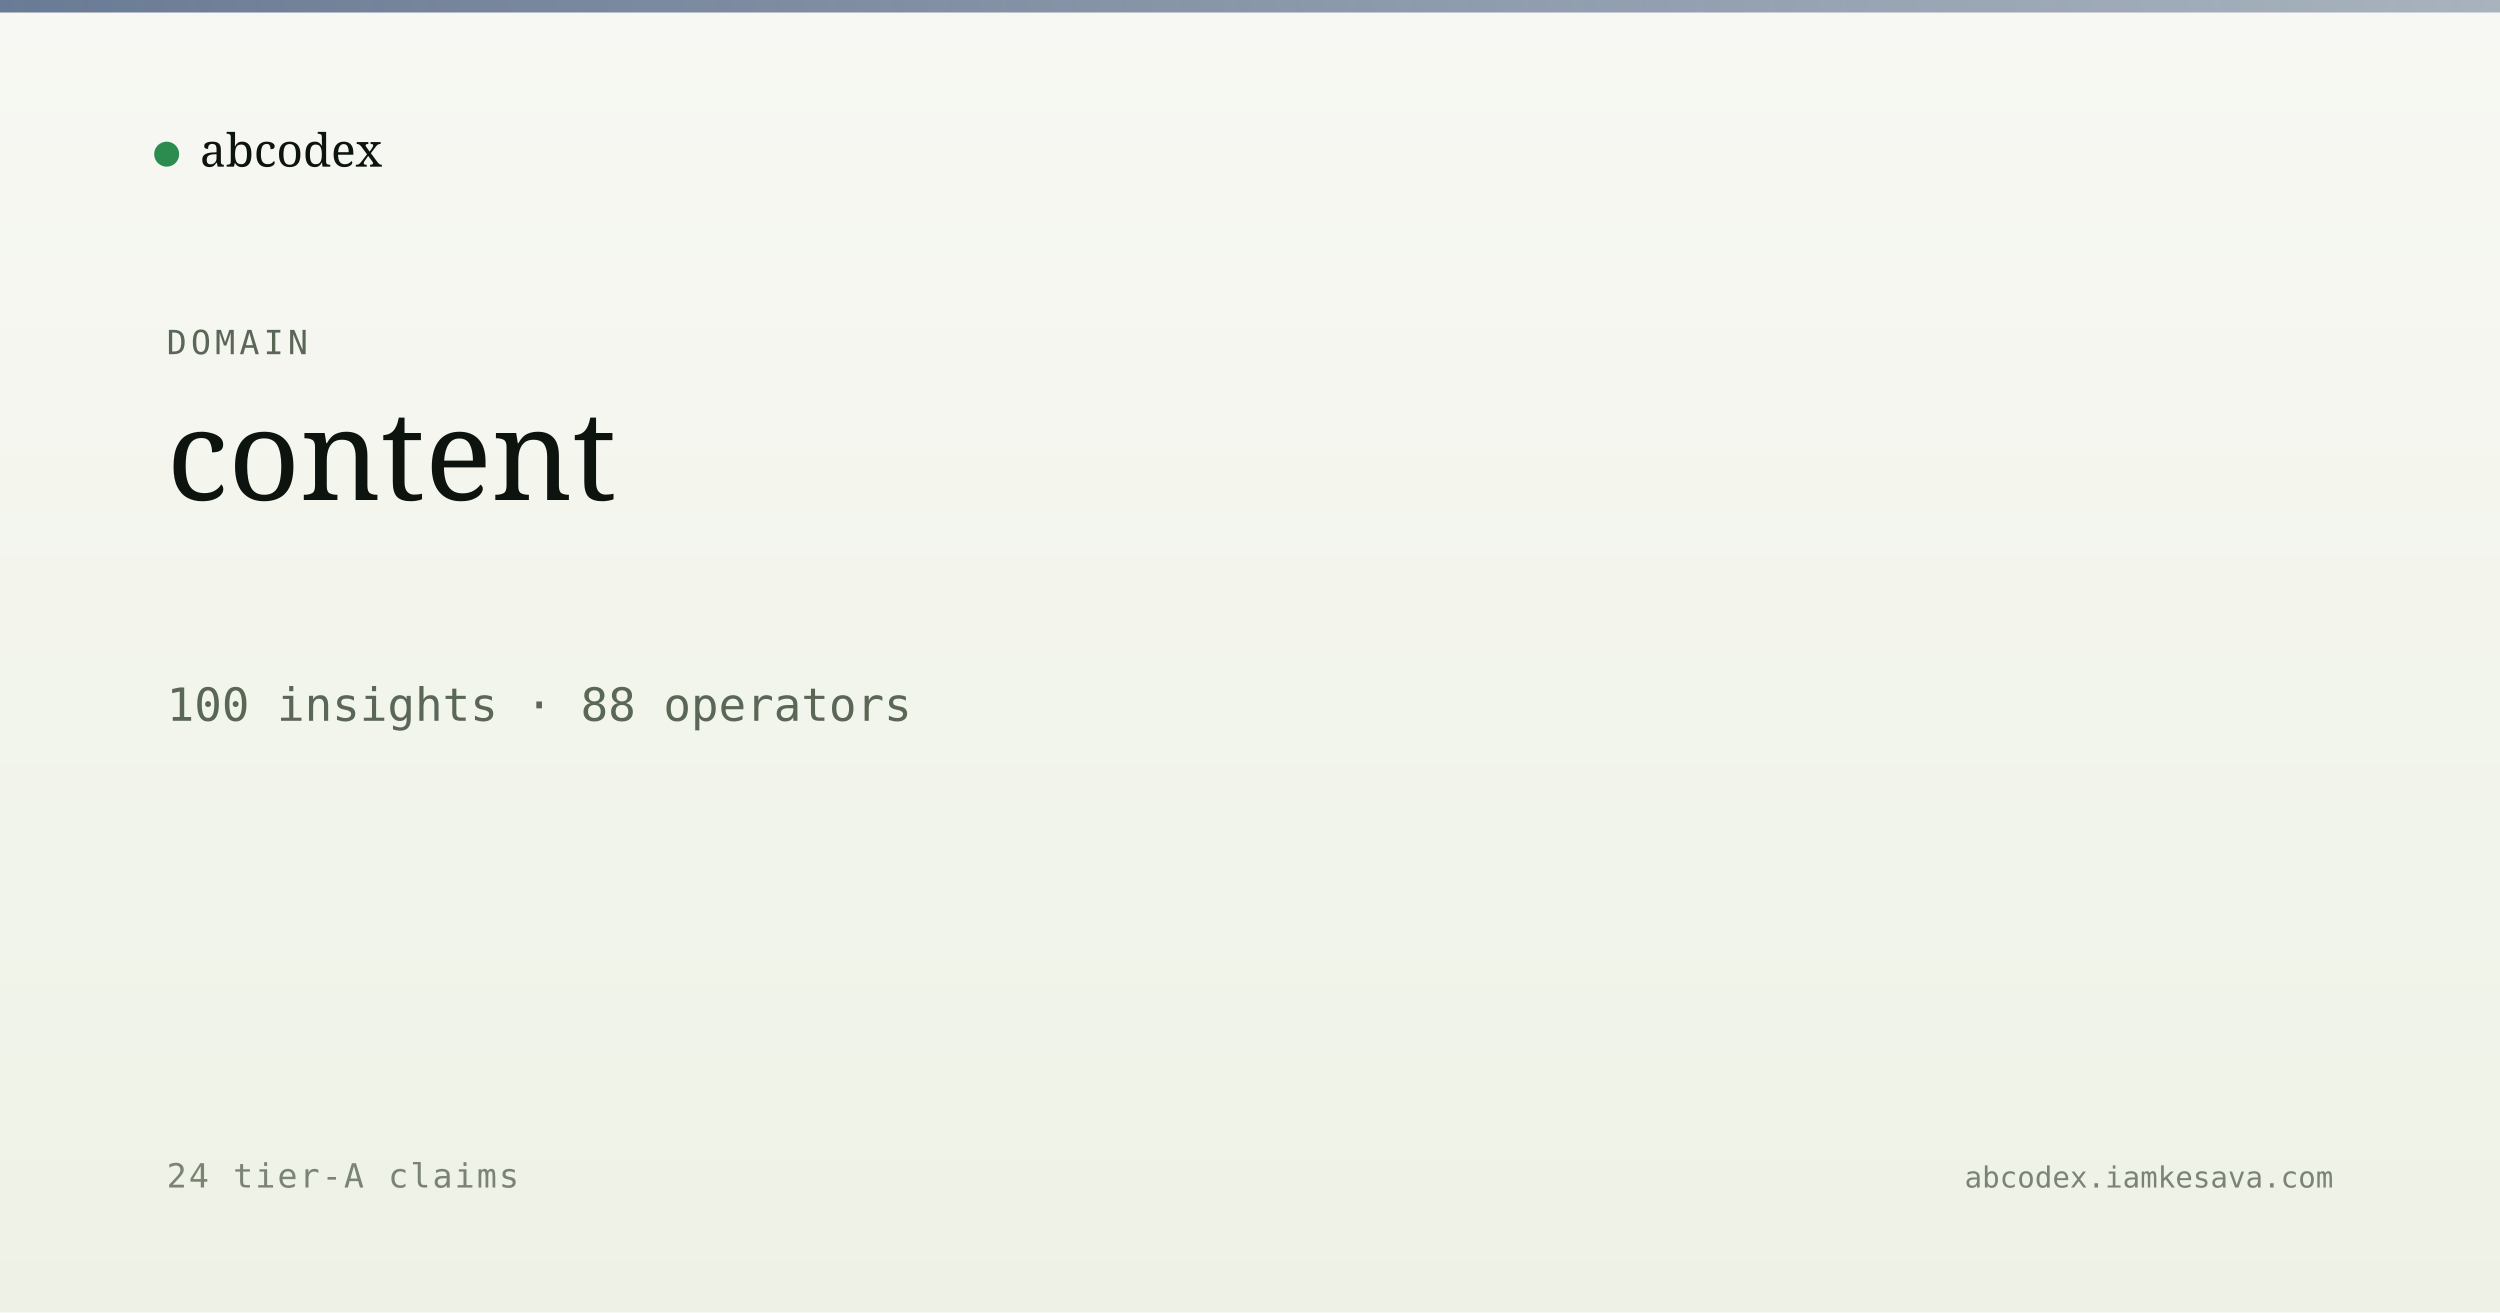
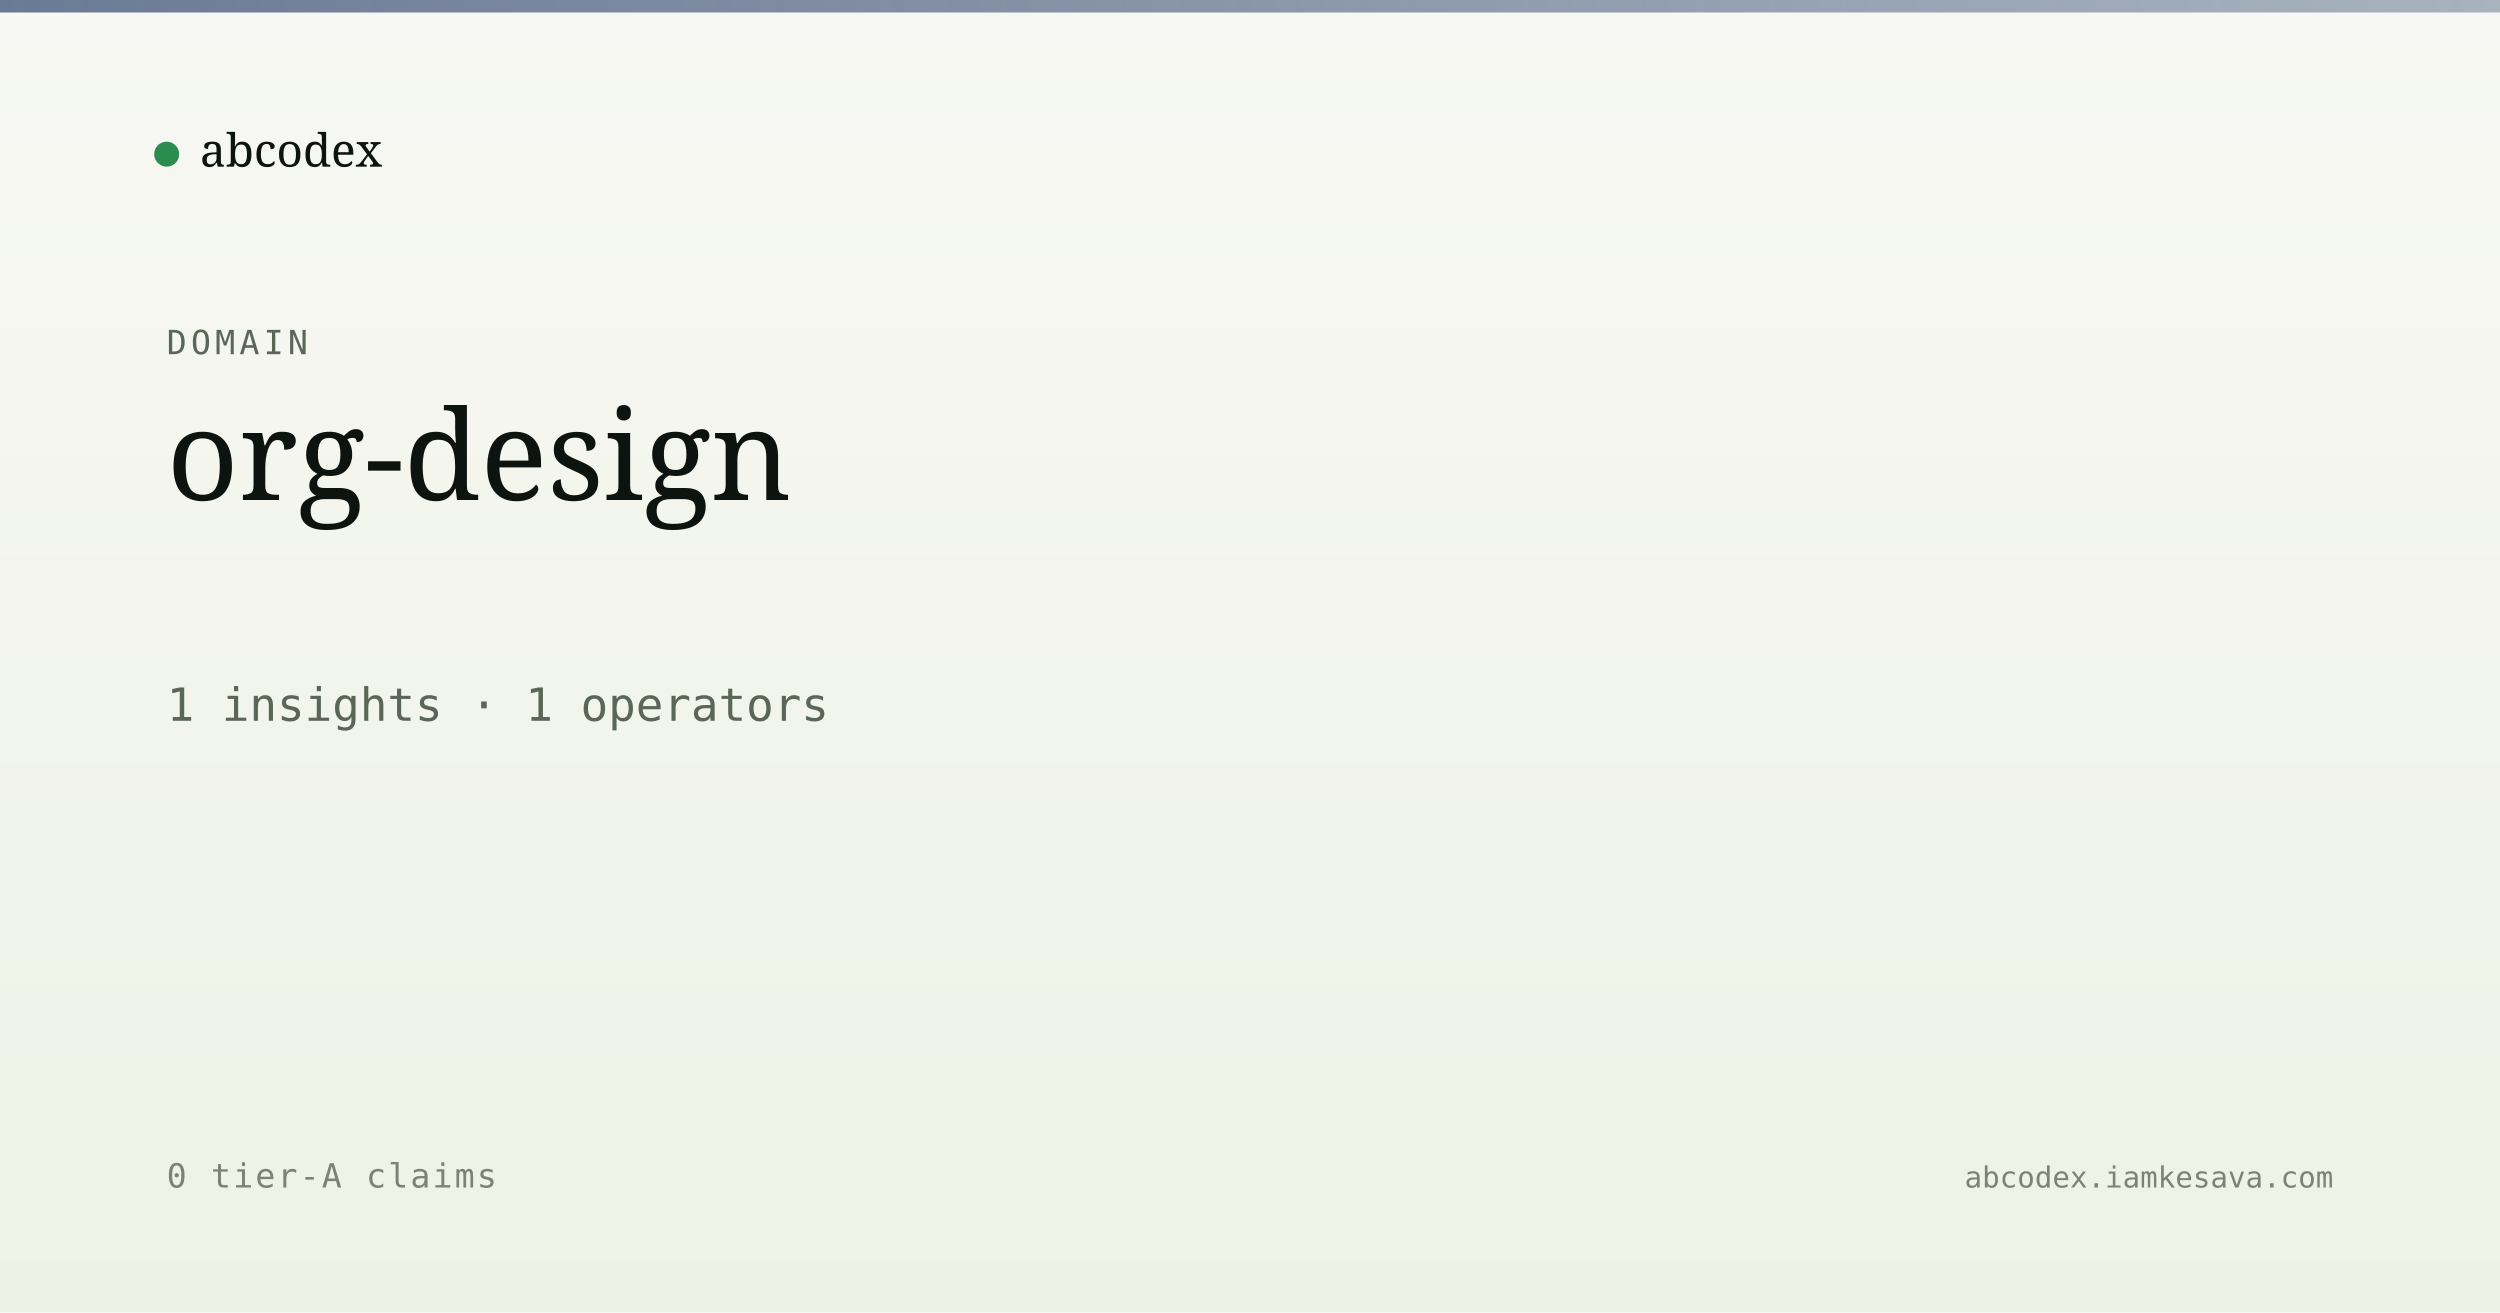
<svg xmlns="http://www.w3.org/2000/svg" viewBox="0 0 1200 630" width="1200" height="630">
  <defs>
    <linearGradient id="bg" x1="0" y1="0" x2="0" y2="1">
      <stop offset="0" stop-color="#f7f8f3" />
      <stop offset="1" stop-color="#eef2e6" />
    </linearGradient>
    <linearGradient id="band" x1="0" y1="0" x2="1" y2="0">
      <stop offset="0" stop-color="#5a6d8a" stop-opacity="0.9" />
      <stop offset="1" stop-color="#5a6d8a" stop-opacity="0.5" />
    </linearGradient>
  </defs>
  <rect width="1200" height="630" fill="url(#bg)" />
  <rect x="0" y="0" width="1200" height="6" fill="url(#band)" />
  <g transform="translate(80, 60)">
    <circle cx="0" cy="14" r="6" fill="#2c8b4f" />
    <text x="16" y="20" font-family="Newsreader, serif" font-size="22" fill="#0d1410">abcodex</text>
  </g>
  <text x="80" y="170" font-family="JetBrains Mono, monospace" font-size="16" fill="#5a6757" letter-spacing="2">DOMAIN</text>
-   <text x="80" y="240" font-family="Newsreader, serif" font-size="60" font-weight="500" fill="#0d1410">content</text>
-   <text x="80" y="346" font-family="JetBrains Mono, monospace" font-size="22" fill="#5a6757">100 insights · 88 operators</text>
-   <text x="80" y="570" font-family="JetBrains Mono, monospace" font-size="16" fill="#7a8474" letter-spacing="1">24 tier-A claims</text>
+   <text x="80" y="240" font-family="Newsreader, serif" font-size="60" font-weight="500" fill="#0d1410">org-design</text>
+   <text x="80" y="346" font-family="JetBrains Mono, monospace" font-size="22" fill="#5a6757">1 insights · 1 operators</text>
+   <text x="80" y="570" font-family="JetBrains Mono, monospace" font-size="16" fill="#7a8474" letter-spacing="1">0 tier-A claims</text>
  <text x="1120" y="570" text-anchor="end" font-family="JetBrains Mono, monospace" font-size="14" fill="#7a8474">abcodex.iamkesava.com</text>
</svg>
